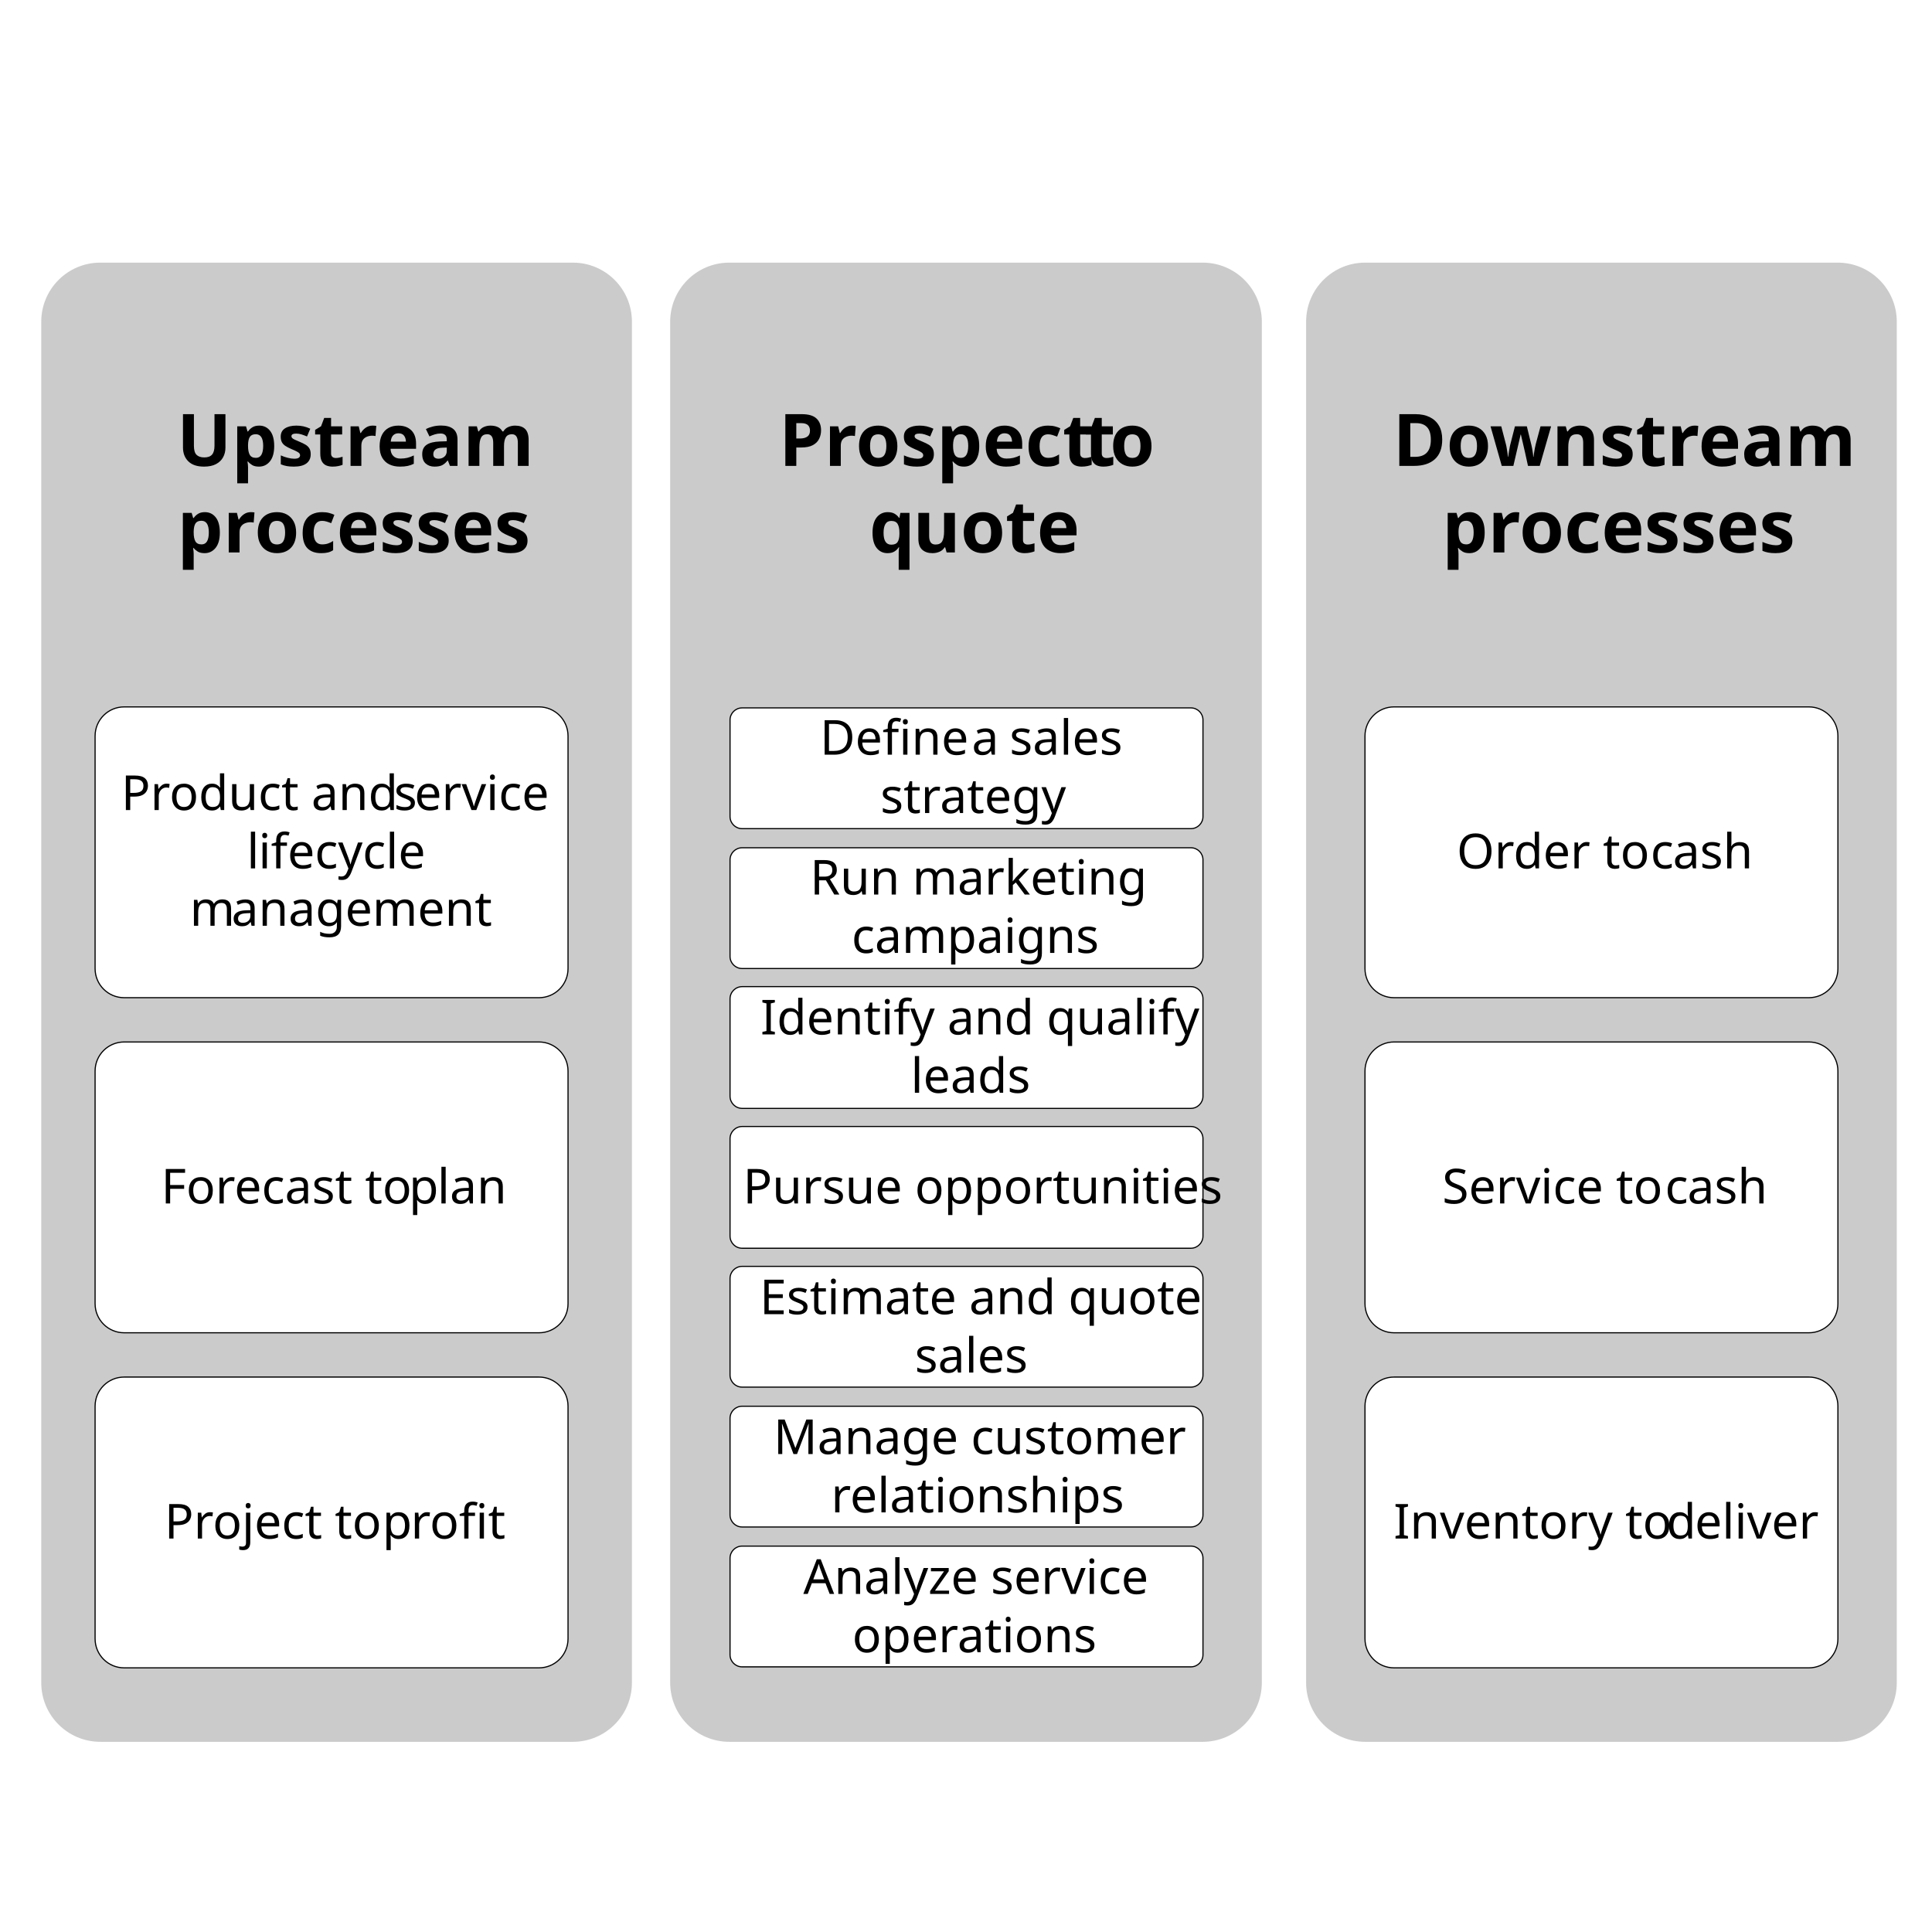
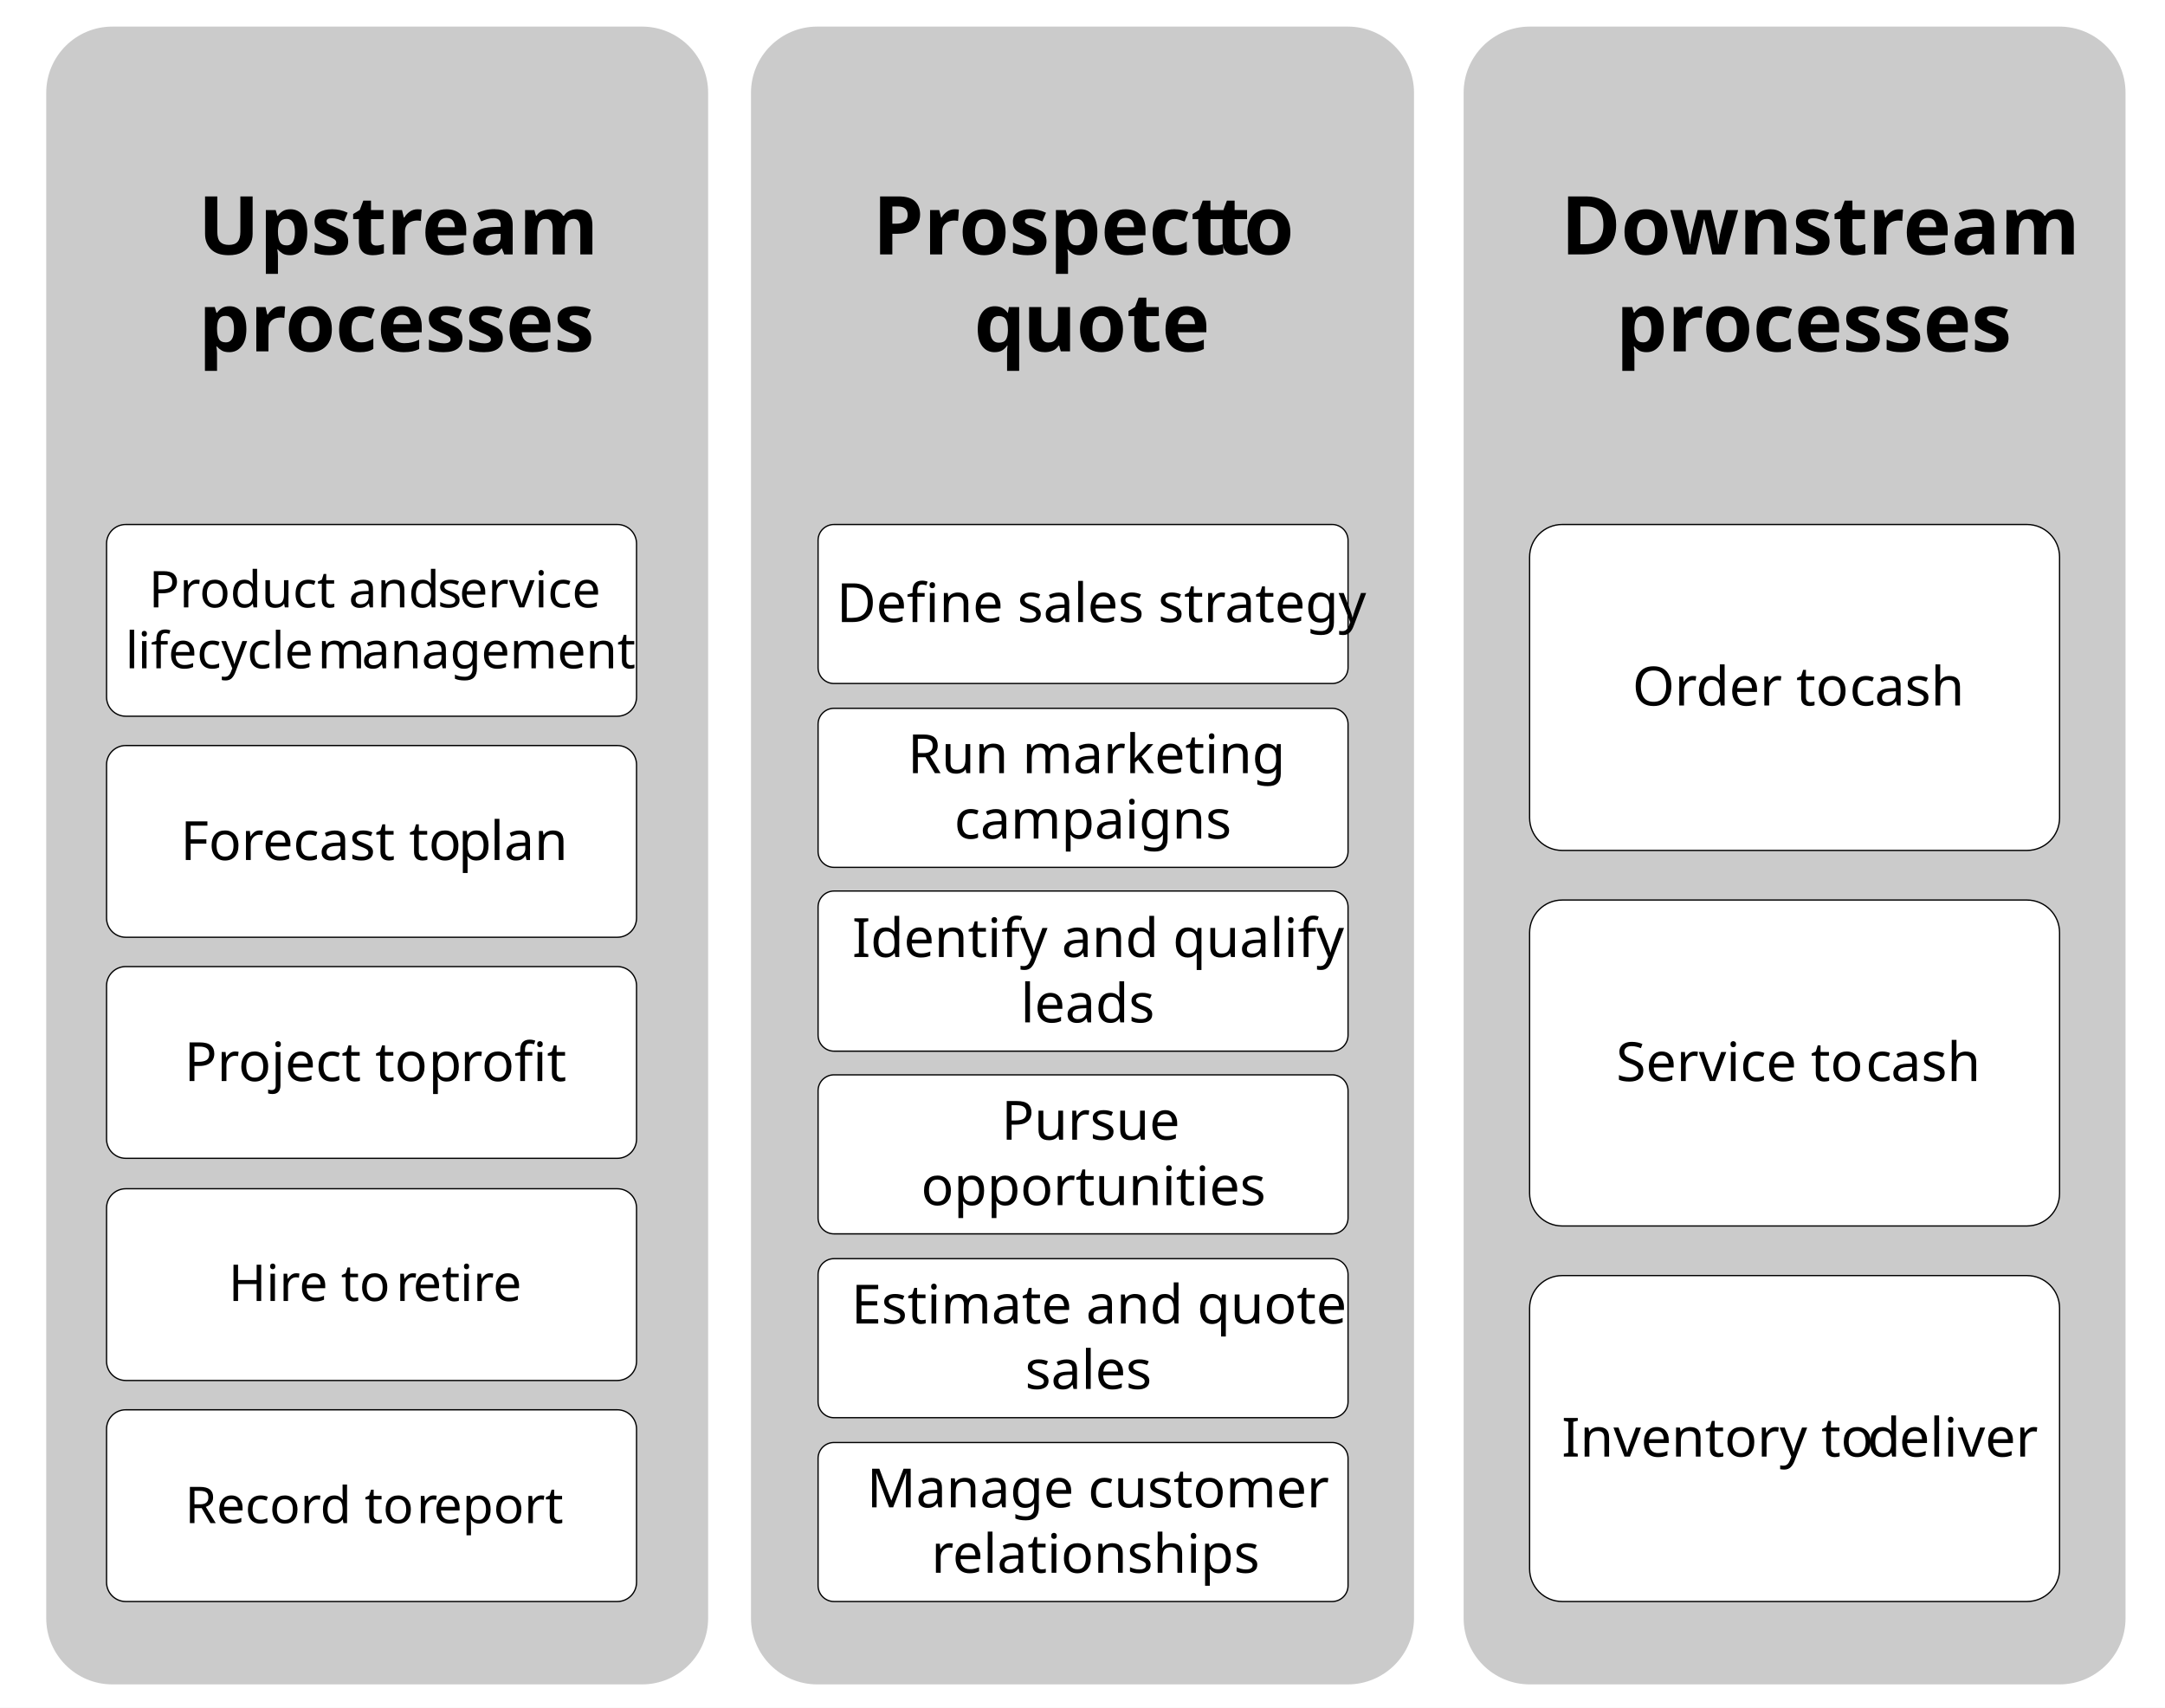
- <svg xmlns="http://www.w3.org/2000/svg" width="1920" height="1920" overflow="hidden">
-   <g>
-     <rect x="0" y="0" width="1920" height="1920" fill="#FFFFFF" />
-     <path d="M41 319.7C41 287.281 67.281 261 99.701 261L569.299 261C601.719 261 628 287.281 628 319.7L628 1672.3C628 1704.72 601.719 1731 569.299 1731L99.701 1731C67.281 1731 41 1704.72 41 1672.3Z" fill="#CBCBCB" fill-rule="evenodd" />
-     <text font-family="Segoe UI Semibold,Segoe UI Semibold_MSFontService,sans-serif" font-weight="600" font-size="72" transform="translate(175.726 463)">Upstream</text>
-     <text font-family="Segoe UI Semibold,Segoe UI Semibold_MSFontService,sans-serif" font-weight="600" font-size="72" transform="translate(176.133 549)">processes</text>
-     <path d="M94.5 731.4C94.5 715.439 107.439 702.5 123.4 702.5L535.6 702.5C551.561 702.5 564.5 715.439 564.5 731.4L564.5 962.6C564.5 978.561 551.561 991.5 535.6 991.5L123.4 991.5C107.439 991.5 94.5 978.561 94.5 962.6Z" stroke="#000000" stroke-width="1.133" stroke-linejoin="round" stroke-miterlimit="10" fill="#FFFFFF" fill-rule="evenodd" />
-     <text font-family="Segoe UI,Segoe UI_MSFontService,sans-serif" font-weight="400" font-size="48" transform="translate(120.436 805)">Product and</text>
-     <text font-family="Segoe UI,Segoe UI_MSFontService,sans-serif" font-weight="400" font-size="48" transform="translate(391.516 805)">s</text>
-     <text font-family="Segoe UI,Segoe UI_MSFontService,sans-serif" font-weight="400" font-size="48" transform="translate(411.882 805)">ervice</text>
-     <text font-family="Segoe UI,Segoe UI_MSFontService,sans-serif" font-weight="400" font-size="48" transform="translate(245.236 863)">l</text>
-     <text font-family="Segoe UI,Segoe UI_MSFontService,sans-serif" font-weight="400" font-size="48" transform="translate(256.862 863)">ifecycle</text>
-     <text font-family="Segoe UI,Segoe UI_MSFontService,sans-serif" font-weight="400" font-size="48" transform="translate(188.656 920)">m</text>
-     <text font-family="Segoe UI,Segoe UI_MSFontService,sans-serif" font-weight="400" font-size="48" transform="translate(230.002 920)">anagement</text>
-     <path d="M94.5 1064.4C94.5 1048.44 107.439 1035.5 123.4 1035.5L535.6 1035.5C551.561 1035.5 564.5 1048.44 564.5 1064.4L564.5 1295.6C564.5 1311.56 551.561 1324.5 535.6 1324.5L123.4 1324.5C107.439 1324.5 94.5 1311.56 94.5 1295.6Z" stroke="#000000" stroke-width="1.133" stroke-linejoin="round" stroke-miterlimit="10" fill="#FFFFFF" fill-rule="evenodd" />
-     <text font-family="Segoe UI,Segoe UI_MSFontService,sans-serif" font-weight="400" font-size="48" transform="translate(160.112 1196)">Forecast to</text>
-     <text font-family="Segoe UI,Segoe UI_MSFontService,sans-serif" font-weight="400" font-size="48" transform="translate(406.372 1196)">p</text>
-     <text font-family="Segoe UI,Segoe UI_MSFontService,sans-serif" font-weight="400" font-size="48" transform="translate(434.592 1196)">lan</text>
-     <path d="M94.5 1397.4C94.5 1381.44 107.439 1368.5 123.4 1368.5L535.6 1368.5C551.561 1368.5 564.5 1381.44 564.5 1397.4L564.5 1628.6C564.5 1644.56 551.561 1657.5 535.6 1657.5L123.4 1657.5C107.439 1657.5 94.5 1644.56 94.5 1628.6Z" stroke="#000000" stroke-width="1.133" stroke-linejoin="round" stroke-miterlimit="10" fill="#FFFFFF" fill-rule="evenodd" />
-     <text font-family="Segoe UI,Segoe UI_MSFontService,sans-serif" font-weight="400" font-size="48" transform="translate(163.462 1529)">Project to</text>
-     <text font-family="Segoe UI,Segoe UI_MSFontService,sans-serif" font-weight="400" font-size="48" transform="translate(380.002 1529)">p</text>
-     <text font-family="Segoe UI,Segoe UI_MSFontService,sans-serif" font-weight="400" font-size="48" transform="translate(408.222 1529)">rofit</text>
-     <path d="M666 319.8C666 287.326 692.326 261 724.8 261L1195.2 261C1227.67 261 1254 287.326 1254 319.8L1254 1672.2C1254 1704.67 1227.67 1731 1195.2 1731L724.8 1731C692.326 1731 666 1704.67 666 1672.2Z" fill="#CBCBCB" fill-rule="evenodd" />
-     <text font-family="Segoe UI Semibold,Segoe UI Semibold_MSFontService,sans-serif" font-weight="600" font-size="72" transform="translate(773.997 463)">Prospect</text>
-     <text font-family="Segoe UI Semibold,Segoe UI Semibold_MSFontService,sans-serif" font-weight="600" font-size="72" transform="translate(1077.42 463)">t</text>
-     <text font-family="Segoe UI Semibold,Segoe UI Semibold_MSFontService,sans-serif" font-weight="600" font-size="72" transform="translate(1103.01 463)">o</text>
-     <text font-family="Segoe UI Semibold,Segoe UI Semibold_MSFontService,sans-serif" font-weight="600" font-size="72" transform="translate(863.883 549)">q</text>
-     <text font-family="Segoe UI Semibold,Segoe UI Semibold_MSFontService,sans-serif" font-weight="600" font-size="72" transform="translate(907.263 549)">uote</text>
-     <path d="M725.5 715.5C725.5 708.873 730.873 703.5 737.5 703.5L1183.5 703.5C1190.13 703.5 1195.5 708.873 1195.5 715.5L1195.5 811.5C1195.5 818.128 1190.13 823.5 1183.5 823.5L737.5 823.5C730.873 823.5 725.5 818.128 725.5 811.5Z" stroke="#000000" stroke-width="1.133" stroke-linejoin="round" stroke-miterlimit="10" fill="#FFFFFF" fill-rule="evenodd" />
-     <text font-family="Segoe UI,Segoe UI_MSFontService,sans-serif" font-weight="400" font-size="48" transform="translate(814.867 750)">Define</text>
-     <text font-family="Segoe UI,Segoe UI_MSFontService,sans-serif" font-weight="400" font-size="48" transform="translate(965.687 750)">a</text>
-     <text font-family="Segoe UI,Segoe UI_MSFontService,sans-serif" font-weight="400" font-size="48" transform="translate(1003.25 750)">sales</text>
-     <text font-family="Segoe UI,Segoe UI_MSFontService,sans-serif" font-weight="400" font-size="48" transform="translate(874.887 808)">strategy</text>
-     <path d="M725.5 854.5C725.5 847.873 730.873 842.5 737.5 842.5L1183.5 842.5C1190.13 842.5 1195.5 847.873 1195.5 854.5L1195.5 950.5C1195.5 957.128 1190.13 962.5 1183.5 962.5L737.5 962.5C730.873 962.5 725.5 957.128 725.5 950.5Z" stroke="#000000" stroke-width="1.133" stroke-linejoin="round" stroke-miterlimit="10" fill="#FFFFFF" fill-rule="evenodd" />
-     <text font-family="Segoe UI,Segoe UI_MSFontService,sans-serif" font-weight="400" font-size="48" transform="translate(805.013 889)">Run marketing</text>
-     <text font-family="Segoe UI,Segoe UI_MSFontService,sans-serif" font-weight="400" font-size="48" transform="translate(846.313 947)">campaigns</text>
-     <path d="M725.5 992.6C725.5 985.917 730.917 980.5 737.6 980.5L1183.4 980.5C1190.08 980.5 1195.5 985.917 1195.5 992.6L1195.5 1089.4C1195.5 1096.08 1190.08 1101.5 1183.4 1101.5L737.6 1101.5C730.917 1101.5 725.5 1096.08 725.5 1089.4Z" stroke="#000000" stroke-width="1.133" stroke-linejoin="round" stroke-miterlimit="10" fill="#FFFFFF" fill-rule="evenodd" />
-     <text font-family="Segoe UI,Segoe UI_MSFontService,sans-serif" font-weight="400" font-size="48" transform="translate(755.747 1028)">Identify and qualify</text>
-     <text font-family="Segoe UI,Segoe UI_MSFontService,sans-serif" font-weight="400" font-size="48" transform="translate(905.107 1086)">leads</text>
-     <path d="M725.5 1131.6C725.5 1124.92 730.917 1119.5 737.6 1119.5L1183.4 1119.5C1190.08 1119.5 1195.5 1124.92 1195.5 1131.6L1195.5 1228.4C1195.5 1235.08 1190.08 1240.5 1183.4 1240.5L737.6 1240.5C730.917 1240.5 725.5 1235.08 725.5 1228.4Z" stroke="#000000" stroke-width="1.133" stroke-linejoin="round" stroke-miterlimit="10" fill="#FFFFFF" fill-rule="evenodd" />
-     <text font-family="Segoe UI,Segoe UI_MSFontService,sans-serif" font-weight="400" font-size="48" transform="translate(738.407 1196)">Pursue opportunities</text>
-     <path d="M725.5 1270.5C725.5 1263.87 730.873 1258.5 737.5 1258.5L1183.5 1258.5C1190.13 1258.5 1195.5 1263.87 1195.5 1270.5L1195.5 1366.5C1195.5 1373.13 1190.13 1378.5 1183.5 1378.5L737.5 1378.5C730.873 1378.5 725.5 1373.13 725.5 1366.5Z" stroke="#000000" stroke-width="1.133" stroke-linejoin="round" stroke-miterlimit="10" fill="#FFFFFF" fill-rule="evenodd" />
-     <text font-family="Segoe UI,Segoe UI_MSFontService,sans-serif" font-weight="400" font-size="48" transform="translate(755 1306)">Estimate and quote</text>
-     <text font-family="Segoe UI,Segoe UI_MSFontService,sans-serif" font-weight="400" font-size="48" transform="translate(909.06 1364)">sales</text>
-     <path d="M725.5 1409.5C725.5 1402.87 730.873 1397.5 737.5 1397.5L1183.5 1397.5C1190.13 1397.5 1195.5 1402.87 1195.5 1409.5L1195.5 1505.5C1195.5 1512.13 1190.13 1517.5 1183.5 1517.5L737.5 1517.5C730.873 1517.5 725.5 1512.13 725.5 1505.5Z" stroke="#000000" stroke-width="1.133" stroke-linejoin="round" stroke-miterlimit="10" fill="#FFFFFF" fill-rule="evenodd" />
-     <text font-family="Segoe UI,Segoe UI_MSFontService,sans-serif" font-weight="400" font-size="48" transform="translate(768.76 1445)">Manage customer</text>
-     <text font-family="Segoe UI,Segoe UI_MSFontService,sans-serif" font-weight="400" font-size="48" transform="translate(825.933 1503)">relationships</text>
-     <path d="M725.5 1548.5C725.5 1541.87 730.873 1536.5 737.5 1536.5L1183.5 1536.5C1190.13 1536.5 1195.5 1541.87 1195.5 1548.5L1195.5 1644.5C1195.5 1651.13 1190.13 1656.5 1183.5 1656.5L737.5 1656.5C730.873 1656.5 725.5 1651.13 725.5 1644.5Z" stroke="#000000" stroke-width="1.133" stroke-linejoin="round" stroke-miterlimit="10" fill="#FFFFFF" fill-rule="evenodd" />
-     <text font-family="Segoe UI,Segoe UI_MSFontService,sans-serif" font-weight="400" font-size="48" transform="translate(798.343 1584)">Analyze service</text>
-     <text font-family="Segoe UI,Segoe UI_MSFontService,sans-serif" font-weight="400" font-size="48" transform="translate(846.95 1642)">operations</text>
-     <path d="M1298 319.7C1298 287.281 1324.28 261 1356.7 261L1826.3 261C1858.72 261 1885 287.281 1885 319.7L1885 1672.3C1885 1704.72 1858.72 1731 1826.3 1731L1356.7 1731C1324.28 1731 1298 1704.72 1298 1672.3Z" fill="#CBCBCB" fill-rule="evenodd" />
-     <text font-family="Segoe UI Semibold,Segoe UI Semibold_MSFontService,sans-serif" font-weight="600" font-size="72" transform="translate(1384.15 463)">Downstream</text>
-     <text font-family="Segoe UI Semibold,Segoe UI Semibold_MSFontService,sans-serif" font-weight="600" font-size="72" transform="translate(1433.11 549)">processes</text>
-     <path d="M1356.5 731.4C1356.5 715.439 1369.44 702.5 1385.4 702.5L1797.6 702.5C1813.56 702.5 1826.5 715.439 1826.5 731.4L1826.5 962.6C1826.5 978.561 1813.56 991.5 1797.6 991.5L1385.4 991.5C1369.44 991.5 1356.5 978.561 1356.5 962.6Z" stroke="#000000" stroke-width="1.133" stroke-linejoin="round" stroke-miterlimit="10" fill="#FFFFFF" fill-rule="evenodd" />
-     <text font-family="Segoe UI,Segoe UI_MSFontService,sans-serif" font-weight="400" font-size="48" transform="translate(1447.67 863)">Order to</text>
-     <text font-family="Segoe UI,Segoe UI_MSFontService,sans-serif" font-weight="400" font-size="48" transform="translate(1640.28 863)">c</text>
-     <text font-family="Segoe UI,Segoe UI_MSFontService,sans-serif" font-weight="400" font-size="48" transform="translate(1662.45 863)">ash</text>
-     <path d="M1356.5 1064.4C1356.5 1048.44 1369.44 1035.5 1385.4 1035.5L1797.6 1035.5C1813.56 1035.5 1826.5 1048.44 1826.5 1064.4L1826.5 1295.6C1826.5 1311.56 1813.56 1324.5 1797.6 1324.5L1385.4 1324.5C1369.44 1324.5 1356.5 1311.56 1356.5 1295.6Z" stroke="#000000" stroke-width="1.133" stroke-linejoin="round" stroke-miterlimit="10" fill="#FFFFFF" fill-rule="evenodd" />
-     <text font-family="Segoe UI,Segoe UI_MSFontService,sans-serif" font-weight="400" font-size="48" transform="translate(1433.27 1196)">Service to</text>
-     <text font-family="Segoe UI,Segoe UI_MSFontService,sans-serif" font-weight="400" font-size="48" transform="translate(1654.68 1196)">c</text>
-     <text font-family="Segoe UI,Segoe UI_MSFontService,sans-serif" font-weight="400" font-size="48" transform="translate(1676.86 1196)">ash</text>
-     <path d="M1356.5 1397.4C1356.5 1381.44 1369.44 1368.5 1385.4 1368.5L1797.6 1368.5C1813.56 1368.5 1826.5 1381.44 1826.5 1397.4L1826.5 1628.6C1826.5 1644.56 1813.56 1657.5 1797.6 1657.5L1385.4 1657.5C1369.44 1657.5 1356.5 1644.56 1356.5 1628.6Z" stroke="#000000" stroke-width="1.133" stroke-linejoin="round" stroke-miterlimit="10" fill="#FFFFFF" fill-rule="evenodd" />
-     <text font-family="Segoe UI,Segoe UI_MSFontService,sans-serif" font-weight="400" font-size="48" transform="translate(1384.94 1529)">Inventory to</text>
-     <text font-family="Segoe UI,Segoe UI_MSFontService,sans-serif" font-weight="400" font-size="48" transform="translate(1656.02 1529)">d</text>
-     <text font-family="Segoe UI,Segoe UI_MSFontService,sans-serif" font-weight="400" font-size="48" transform="translate(1684.29 1529)">eliver</text>
+ <svg xmlns="http://www.w3.org/2000/svg" width="1920" height="1514.313" overflow="hidden" version="1.1" id="svg136">
+   <defs id="defs140" />
+   <g id="g134" transform="translate(0,-237.4294)">
+     <rect x="0" y="237.429" width="1920" height="1514.313" fill="#ffffff" id="rect2" style="stroke-width:0.888" />
+     <path d="M 41,319.7 C 41,287.281 67.281,261 99.701,261 H 569.299 c 32.42,0 58.701,26.281 58.701,58.7 v 1352.6 c 0,32.42 -26.281,58.7 -58.701,58.7 H 99.701 C 67.281,1731 41,1704.72 41,1672.3 Z" fill="#cbcbcb" fill-rule="evenodd" id="path4" />
+     <text font-family="'Segoe UI Semibold', 'Segoe UI Semibold_MSFontService', sans-serif" font-weight="600" font-size="72px" transform="translate(175.726,463)" id="text6">Upstream</text>
+     <text font-family="'Segoe UI Semibold', 'Segoe UI Semibold_MSFontService', sans-serif" font-weight="600" font-size="72px" transform="translate(176.133,549)" id="text8">processes</text>
+     <path d="m 94.5,719.5 c 0,-9.389 7.611,-17 17,-17 h 436 c 9.389,0 17,7.611 17,17 v 136 c 0,9.389 -7.611,17 -17,17 h -436 c -9.389,0 -17,-7.611 -17,-17 z" stroke="#000000" stroke-width="1.133" stroke-linejoin="round" stroke-miterlimit="10" fill="#ffffff" fill-rule="evenodd" id="path10" />
+     <text font-family="'Segoe UI', 'Segoe UI_MSFontService', sans-serif" font-weight="400" font-size="45px" transform="translate(132.029,776)" id="text12">Product and</text>
+     <text font-family="'Segoe UI', 'Segoe UI_MSFontService', sans-serif" font-weight="400" font-size="45px" transform="translate(388.036,776)" id="text14">s</text>
+     <text font-family="'Segoe UI', 'Segoe UI_MSFontService', sans-serif" font-weight="400" font-size="45px" transform="translate(407.269,776)" id="text16">ervice</text>
+     <text font-family="'Segoe UI', 'Segoe UI_MSFontService', sans-serif" font-weight="400" font-size="45px" transform="translate(111.182,830)" id="text18">l</text>
+     <text font-family="'Segoe UI', 'Segoe UI_MSFontService', sans-serif" font-weight="400" font-size="45px" transform="translate(122.162,830)" id="text20">ifecycle</text>
+     <text font-family="'Segoe UI', 'Segoe UI_MSFontService', sans-serif" font-weight="400" font-size="45px" transform="translate(281.736,830)" id="text22">m</text>
+     <text font-family="'Segoe UI', 'Segoe UI_MSFontService', sans-serif" font-weight="400" font-size="45px" transform="translate(320.782,830)" id="text24">anagement</text>
+     <path d="m 94.5,915.5 c 0,-9.389 7.611,-17 17,-17 h 436 c 9.389,0 17,7.611 17,17 v 136 c 0,9.39 -7.611,17 -17,17 h -436 c -9.389,0 -17,-7.61 -17,-17 z" stroke="#000000" stroke-width="1.133" stroke-linejoin="round" stroke-miterlimit="10" fill="#ffffff" fill-rule="evenodd" id="path26" />
+     <text font-family="'Segoe UI', 'Segoe UI_MSFontService', sans-serif" font-weight="400" font-size="48px" transform="translate(160.112,1000)" id="text28">Forecast to</text>
+     <text font-family="'Segoe UI', 'Segoe UI_MSFontService', sans-serif" font-weight="400" font-size="48px" transform="translate(406.372,1000)" id="text30">p</text>
+     <text font-family="'Segoe UI', 'Segoe UI_MSFontService', sans-serif" font-weight="400" font-size="48px" transform="translate(434.592,1000)" id="text32">lan</text>
+     <path d="m 94.5,1111.5 c 0,-9.39 7.611,-17 17,-17 h 436 c 9.389,0 17,7.61 17,17 v 136 c 0,9.39 -7.611,17 -17,17 h -436 c -9.389,0 -17,-7.61 -17,-17 z" stroke="#000000" stroke-width="1.133" stroke-linejoin="round" stroke-miterlimit="10" fill="#ffffff" fill-rule="evenodd" id="path34" />
+     <text font-family="'Segoe UI', 'Segoe UI_MSFontService', sans-serif" font-weight="400" font-size="48px" transform="translate(163.462,1196)" id="text36">Project to</text>
+     <text font-family="'Segoe UI', 'Segoe UI_MSFontService', sans-serif" font-weight="400" font-size="48px" transform="translate(380.002,1196)" id="text38">p</text>
+     <text font-family="'Segoe UI', 'Segoe UI_MSFontService', sans-serif" font-weight="400" font-size="48px" transform="translate(408.222,1196)" id="text40">rofit</text>
+     <path d="m 94.5,1308.5 c 0,-9.39 7.611,-17 17,-17 h 436 c 9.389,0 17,7.61 17,17 v 136 c 0,9.39 -7.611,17 -17,17 h -436 c -9.389,0 -17,-7.61 -17,-17 z" stroke="#000000" stroke-width="1.133" stroke-linejoin="round" stroke-miterlimit="10" fill="#ffffff" fill-rule="evenodd" id="path42" />
+     <text font-family="'Segoe UI', 'Segoe UI_MSFontService', sans-serif" font-weight="400" font-size="45px" transform="translate(202.702,1391)" id="text44">Hire to</text>
+     <text font-family="'Segoe UI', 'Segoe UI_MSFontService', sans-serif" font-weight="400" font-size="45px" transform="translate(351.142,1391)" id="text46">r</text>
+     <text font-family="'Segoe UI', 'Segoe UI_MSFontService', sans-serif" font-weight="400" font-size="45px" transform="translate(366.302,1391)" id="text48">etire</text>
+     <path d="m 94.5,1504.5 c 0,-9.39 7.611,-17 17,-17 h 436 c 9.389,0 17,7.61 17,17 v 136 c 0,9.39 -7.611,17 -17,17 h -436 c -9.389,0 -17,-7.61 -17,-17 z" stroke="#000000" stroke-width="1.133" stroke-linejoin="round" stroke-miterlimit="10" fill="#ffffff" fill-rule="evenodd" id="path50" />
+     <text font-family="'Segoe UI', 'Segoe UI_MSFontService', sans-serif" font-weight="400" font-size="45px" transform="translate(164.046,1588)" id="text52">Record to</text>
+     <text font-family="'Segoe UI', 'Segoe UI_MSFontService', sans-serif" font-weight="400" font-size="45px" transform="translate(369.366,1588)" id="text54">r</text>
+     <text font-family="'Segoe UI', 'Segoe UI_MSFontService', sans-serif" font-weight="400" font-size="45px" transform="translate(384.526,1588)" id="text56">eport</text>
+     <path d="m 666,319.8 c 0,-32.474 26.326,-58.8 58.8,-58.8 h 470.4 c 32.47,0 58.8,26.326 58.8,58.8 v 1352.4 c 0,32.47 -26.33,58.8 -58.8,58.8 H 724.8 c -32.474,0 -58.8,-26.33 -58.8,-58.8 z" fill="#cbcbcb" fill-rule="evenodd" id="path58" />
+     <text font-family="'Segoe UI Semibold', 'Segoe UI Semibold_MSFontService', sans-serif" font-weight="600" font-size="72px" transform="translate(773.997,463)" id="text60">Prospect</text>
+     <text font-family="'Segoe UI Semibold', 'Segoe UI Semibold_MSFontService', sans-serif" font-weight="600" font-size="72px" transform="translate(1077.42,463)" id="text62">t</text>
+     <text font-family="'Segoe UI Semibold', 'Segoe UI Semibold_MSFontService', sans-serif" font-weight="600" font-size="72px" transform="translate(1103.01,463)" id="text64">o</text>
+     <text font-family="'Segoe UI Semibold', 'Segoe UI Semibold_MSFontService', sans-serif" font-weight="600" font-size="72px" transform="translate(863.883,549)" id="text66">q</text>
+     <text font-family="'Segoe UI Semibold', 'Segoe UI Semibold_MSFontService', sans-serif" font-weight="600" font-size="72px" transform="translate(907.263,549)" id="text68">uote</text>
+     <path d="m 725.5,716.6 c 0,-7.787 6.313,-14.1 14.1,-14.1 h 441.8 c 7.79,0 14.1,6.313 14.1,14.1 v 112.8 c 0,7.787 -6.31,14.1 -14.1,14.1 H 739.6 c -7.787,0 -14.1,-6.313 -14.1,-14.1 z" stroke="#000000" stroke-width="1.133" stroke-linejoin="round" stroke-miterlimit="10" fill="#ffffff" fill-rule="evenodd" id="path70" />
+     <text font-family="'Segoe UI', 'Segoe UI_MSFontService', sans-serif" font-weight="400" font-size="48px" transform="translate(741.963,789)" id="text72">Define sales strategy</text>
+     <path d="m 725.5,879.6 c 0,-7.787 6.313,-14.1 14.1,-14.1 h 441.8 c 7.79,0 14.1,6.313 14.1,14.1 v 112.8 c 0,7.79 -6.31,14.1 -14.1,14.1 H 739.6 c -7.787,0 -14.1,-6.31 -14.1,-14.1 z" stroke="#000000" stroke-width="1.133" stroke-linejoin="round" stroke-miterlimit="10" fill="#ffffff" fill-rule="evenodd" id="path74" />
+     <text font-family="'Segoe UI', 'Segoe UI_MSFontService', sans-serif" font-weight="400" font-size="48px" transform="translate(805.013,923)" id="text76">Run marketing</text>
+     <text font-family="'Segoe UI', 'Segoe UI_MSFontService', sans-serif" font-weight="400" font-size="48px" transform="translate(846.313,981)" id="text78">campaigns</text>
+     <path d="m 725.5,1041.7 c 0,-7.84 6.358,-14.2 14.2,-14.2 h 441.6 c 7.84,0 14.2,6.36 14.2,14.2 v 113.6 c 0,7.84 -6.36,14.2 -14.2,14.2 H 739.7 c -7.842,0 -14.2,-6.36 -14.2,-14.2 z" stroke="#000000" stroke-width="1.133" stroke-linejoin="round" stroke-miterlimit="10" fill="#ffffff" fill-rule="evenodd" id="path80" />
+     <text font-family="'Segoe UI', 'Segoe UI_MSFontService', sans-serif" font-weight="400" font-size="48px" transform="translate(755.747,1086)" id="text82">Identify and qualify</text>
+     <text font-family="'Segoe UI', 'Segoe UI_MSFontService', sans-serif" font-weight="400" font-size="48px" transform="translate(905.107,1144)" id="text84">leads</text>
+     <path d="m 725.5,1204.6 c 0,-7.79 6.313,-14.1 14.1,-14.1 h 441.8 c 7.79,0 14.1,6.31 14.1,14.1 v 112.8 c 0,7.79 -6.31,14.1 -14.1,14.1 H 739.6 c -7.787,0 -14.1,-6.31 -14.1,-14.1 z" stroke="#000000" stroke-width="1.133" stroke-linejoin="round" stroke-miterlimit="10" fill="#ffffff" fill-rule="evenodd" id="path86" />
+     <text font-family="'Segoe UI', 'Segoe UI_MSFontService', sans-serif" font-weight="400" font-size="48px" transform="translate(888.153,1248)" id="text88">Pursue</text>
+     <text font-family="'Segoe UI', 'Segoe UI_MSFontService', sans-serif" font-weight="400" font-size="48px" transform="translate(816.827,1306)" id="text90">opportunities</text>
+     <path d="m 725.5,1367.6 c 0,-7.79 6.313,-14.1 14.1,-14.1 h 441.8 c 7.79,0 14.1,6.31 14.1,14.1 v 112.8 c 0,7.79 -6.31,14.1 -14.1,14.1 H 739.6 c -7.787,0 -14.1,-6.31 -14.1,-14.1 z" stroke="#000000" stroke-width="1.133" stroke-linejoin="round" stroke-miterlimit="10" fill="#ffffff" fill-rule="evenodd" id="path92" />
+     <text font-family="'Segoe UI', 'Segoe UI_MSFontService', sans-serif" font-weight="400" font-size="48px" transform="translate(755,1411)" id="text94">Estimate and quote</text>
+     <text font-family="'Segoe UI', 'Segoe UI_MSFontService', sans-serif" font-weight="400" font-size="48px" transform="translate(909.06,1469)" id="text96">sales</text>
+     <path d="m 725.5,1530.6 c 0,-7.79 6.313,-14.1 14.1,-14.1 h 441.8 c 7.79,0 14.1,6.31 14.1,14.1 v 112.8 c 0,7.79 -6.31,14.1 -14.1,14.1 H 739.6 c -7.787,0 -14.1,-6.31 -14.1,-14.1 z" stroke="#000000" stroke-width="1.133" stroke-linejoin="round" stroke-miterlimit="10" fill="#ffffff" fill-rule="evenodd" id="path98" />
+     <text font-family="'Segoe UI', 'Segoe UI_MSFontService', sans-serif" font-weight="400" font-size="48px" transform="translate(768.76,1574)" id="text100">Manage customer</text>
+     <text font-family="'Segoe UI', 'Segoe UI_MSFontService', sans-serif" font-weight="400" font-size="48px" transform="translate(825.933,1632)" id="text102">relationships</text>
+     <path d="m 1298,319.7 c 0,-32.419 26.28,-58.7 58.7,-58.7 h 469.6 c 32.42,0 58.7,26.281 58.7,58.7 v 1352.6 c 0,32.42 -26.28,58.7 -58.7,58.7 h -469.6 c -32.42,0 -58.7,-26.28 -58.7,-58.7 z" fill="#cbcbcb" fill-rule="evenodd" id="path104" />
+     <text font-family="'Segoe UI Semibold', 'Segoe UI Semibold_MSFontService', sans-serif" font-weight="600" font-size="72px" transform="translate(1384.15,463)" id="text106">Downstream</text>
+     <text font-family="'Segoe UI Semibold', 'Segoe UI Semibold_MSFontService', sans-serif" font-weight="600" font-size="72px" transform="translate(1433.11,549)" id="text108">processes</text>
+     <path d="m 1356.5,731.4 c 0,-15.961 12.94,-28.9 28.9,-28.9 h 412.2 c 15.96,0 28.9,12.939 28.9,28.9 v 231.2 c 0,15.961 -12.94,28.9 -28.9,28.9 h -412.2 c -15.96,0 -28.9,-12.939 -28.9,-28.9 z" stroke="#000000" stroke-width="1.133" stroke-linejoin="round" stroke-miterlimit="10" fill="#ffffff" fill-rule="evenodd" id="path110" />
+     <text font-family="'Segoe UI', 'Segoe UI_MSFontService', sans-serif" font-weight="400" font-size="48px" transform="translate(1447.67,863)" id="text112">Order to</text>
+     <text font-family="'Segoe UI', 'Segoe UI_MSFontService', sans-serif" font-weight="400" font-size="48px" transform="translate(1640.28,863)" id="text114">c</text>
+     <text font-family="'Segoe UI', 'Segoe UI_MSFontService', sans-serif" font-weight="400" font-size="48px" transform="translate(1662.45,863)" id="text116">ash</text>
+     <path d="m 1356.5,1064.4 c 0,-15.96 12.94,-28.9 28.9,-28.9 h 412.2 c 15.96,0 28.9,12.94 28.9,28.9 v 231.2 c 0,15.96 -12.94,28.9 -28.9,28.9 h -412.2 c -15.96,0 -28.9,-12.94 -28.9,-28.9 z" stroke="#000000" stroke-width="1.133" stroke-linejoin="round" stroke-miterlimit="10" fill="#ffffff" fill-rule="evenodd" id="path118" />
+     <text font-family="'Segoe UI', 'Segoe UI_MSFontService', sans-serif" font-weight="400" font-size="48px" transform="translate(1433.27,1196)" id="text120">Service to</text>
+     <text font-family="'Segoe UI', 'Segoe UI_MSFontService', sans-serif" font-weight="400" font-size="48px" transform="translate(1654.68,1196)" id="text122">c</text>
+     <text font-family="'Segoe UI', 'Segoe UI_MSFontService', sans-serif" font-weight="400" font-size="48px" transform="translate(1676.86,1196)" id="text124">ash</text>
+     <path d="m 1356.5,1397.4 c 0,-15.96 12.94,-28.9 28.9,-28.9 h 412.2 c 15.96,0 28.9,12.94 28.9,28.9 v 231.2 c 0,15.96 -12.94,28.9 -28.9,28.9 h -412.2 c -15.96,0 -28.9,-12.94 -28.9,-28.9 z" stroke="#000000" stroke-width="1.133" stroke-linejoin="round" stroke-miterlimit="10" fill="#ffffff" fill-rule="evenodd" id="path126" />
+     <text font-family="'Segoe UI', 'Segoe UI_MSFontService', sans-serif" font-weight="400" font-size="48px" transform="translate(1384.94,1529)" id="text128">Inventory to</text>
+     <text font-family="'Segoe UI', 'Segoe UI_MSFontService', sans-serif" font-weight="400" font-size="48px" transform="translate(1656.02,1529)" id="text130">d</text>
+     <text font-family="'Segoe UI', 'Segoe UI_MSFontService', sans-serif" font-weight="400" font-size="48px" transform="translate(1684.29,1529)" id="text132">eliver</text>
  </g>
</svg>
